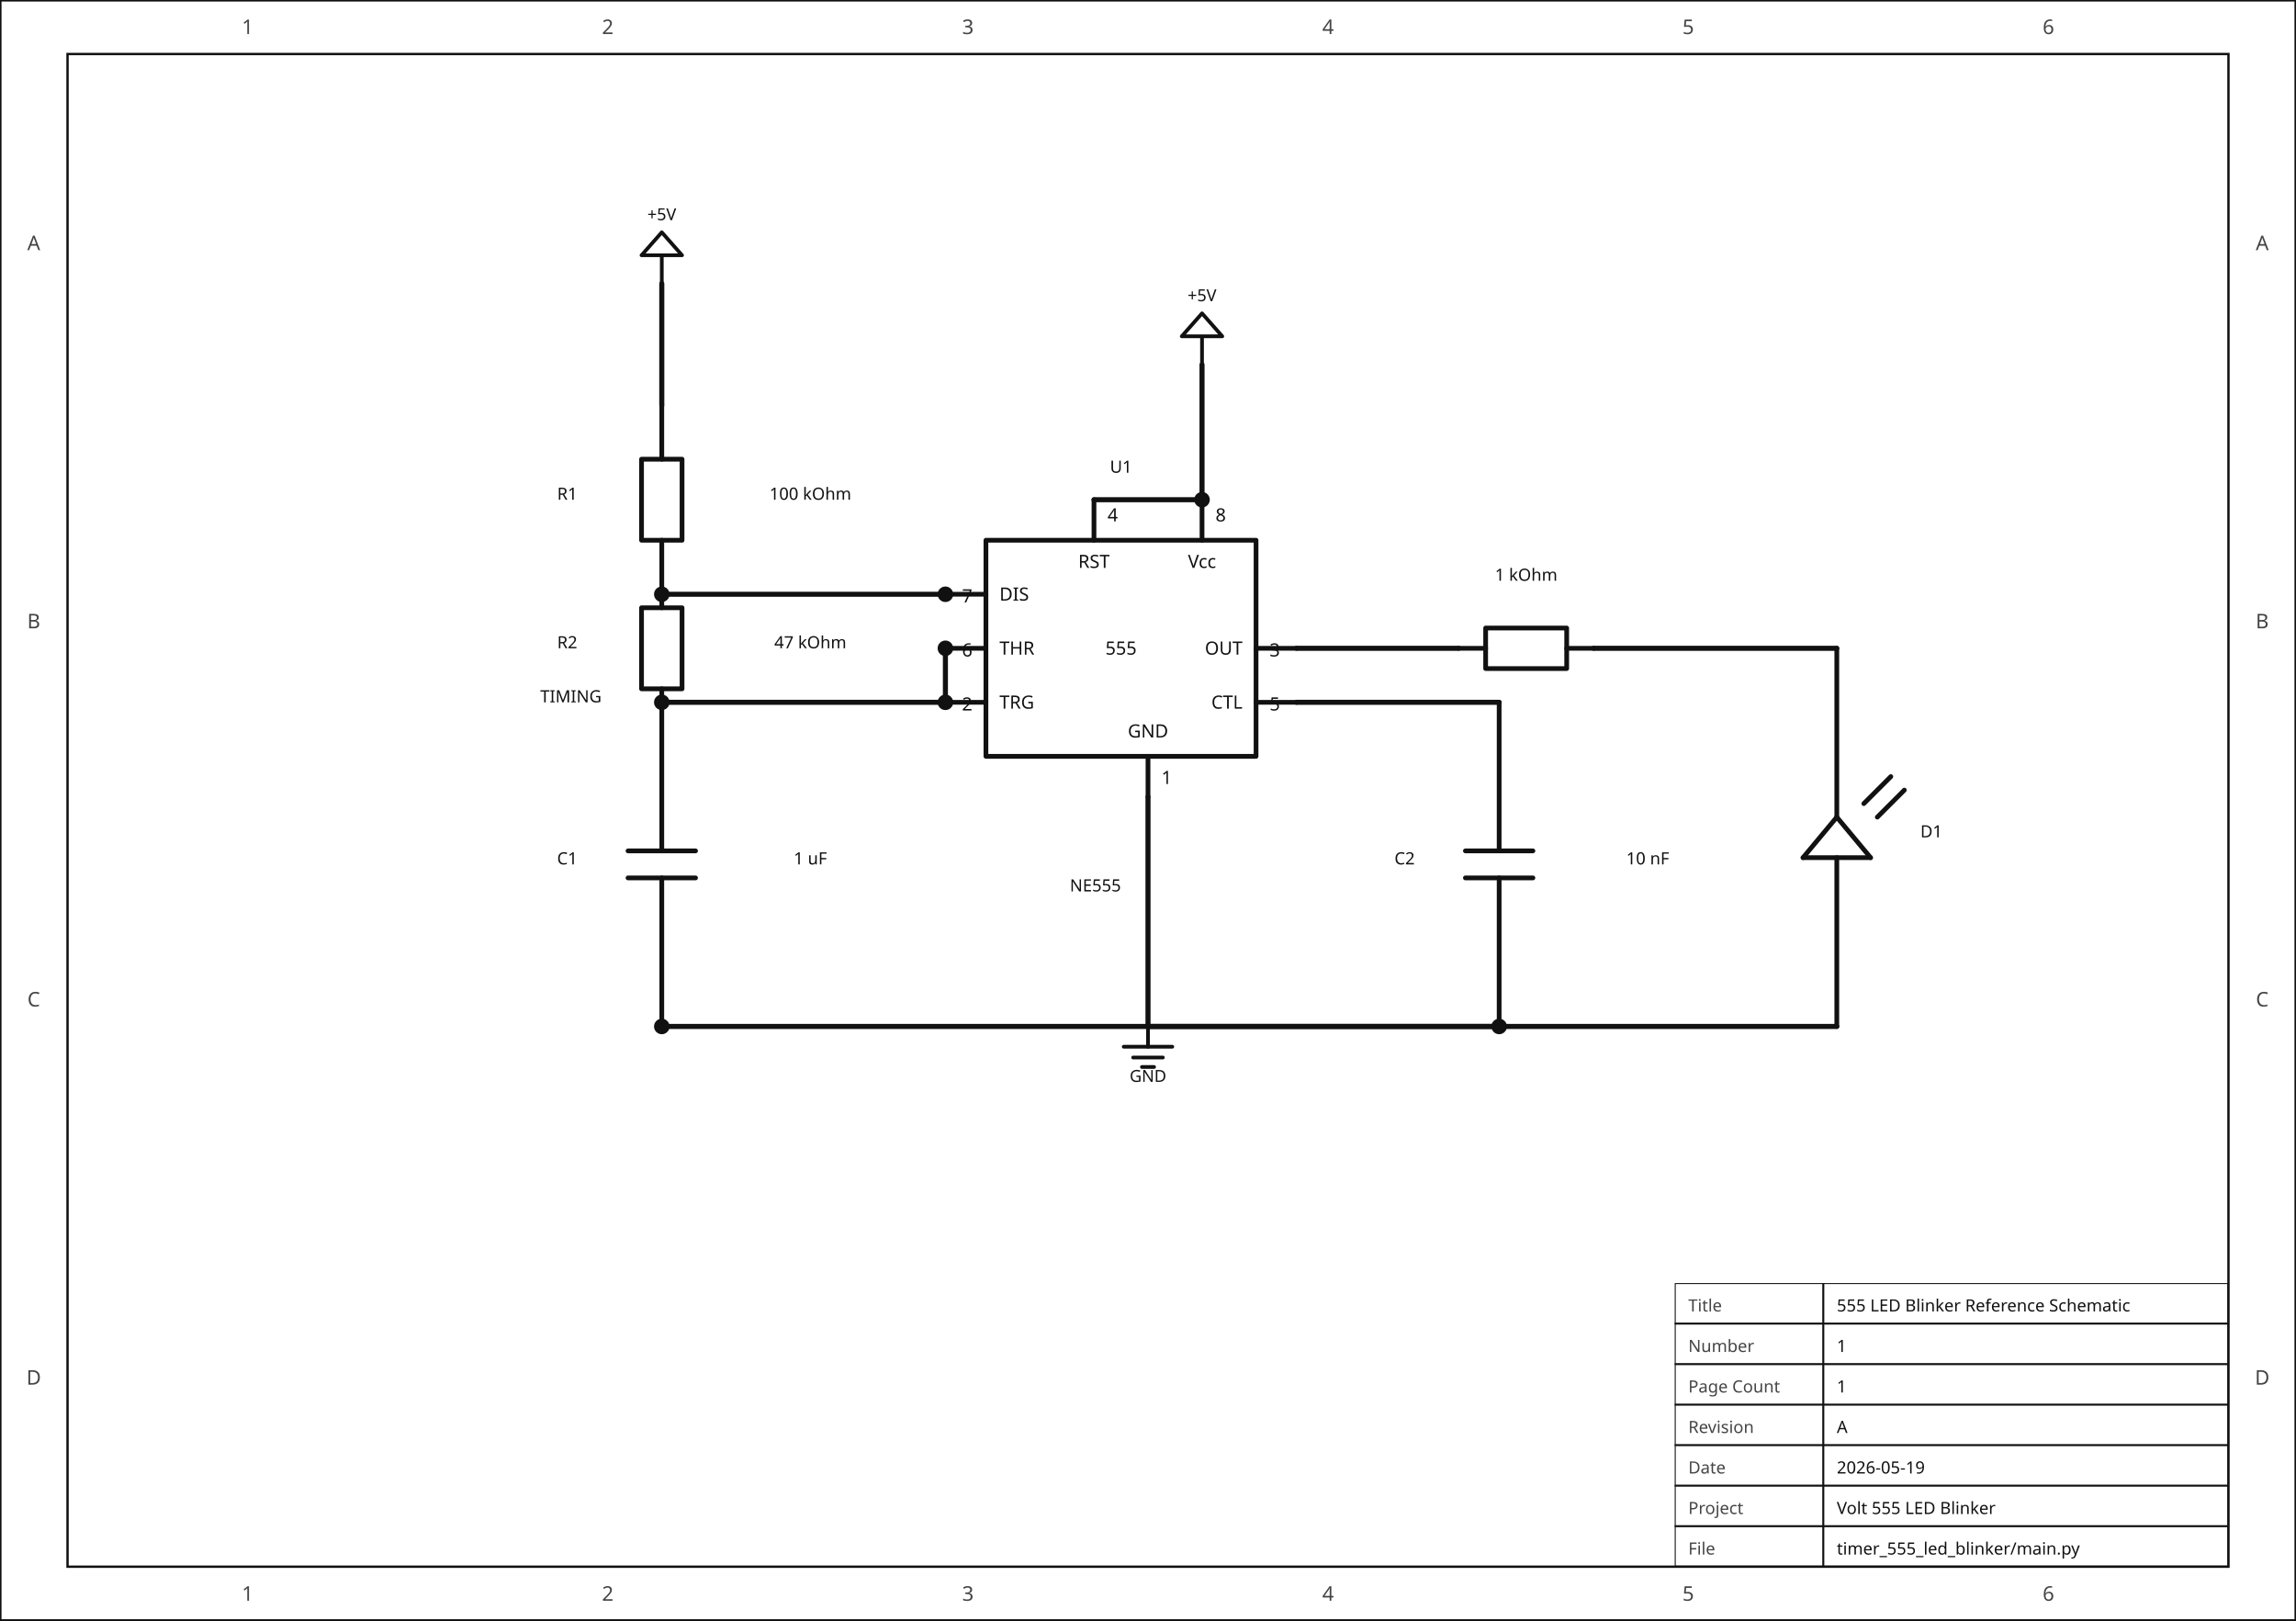
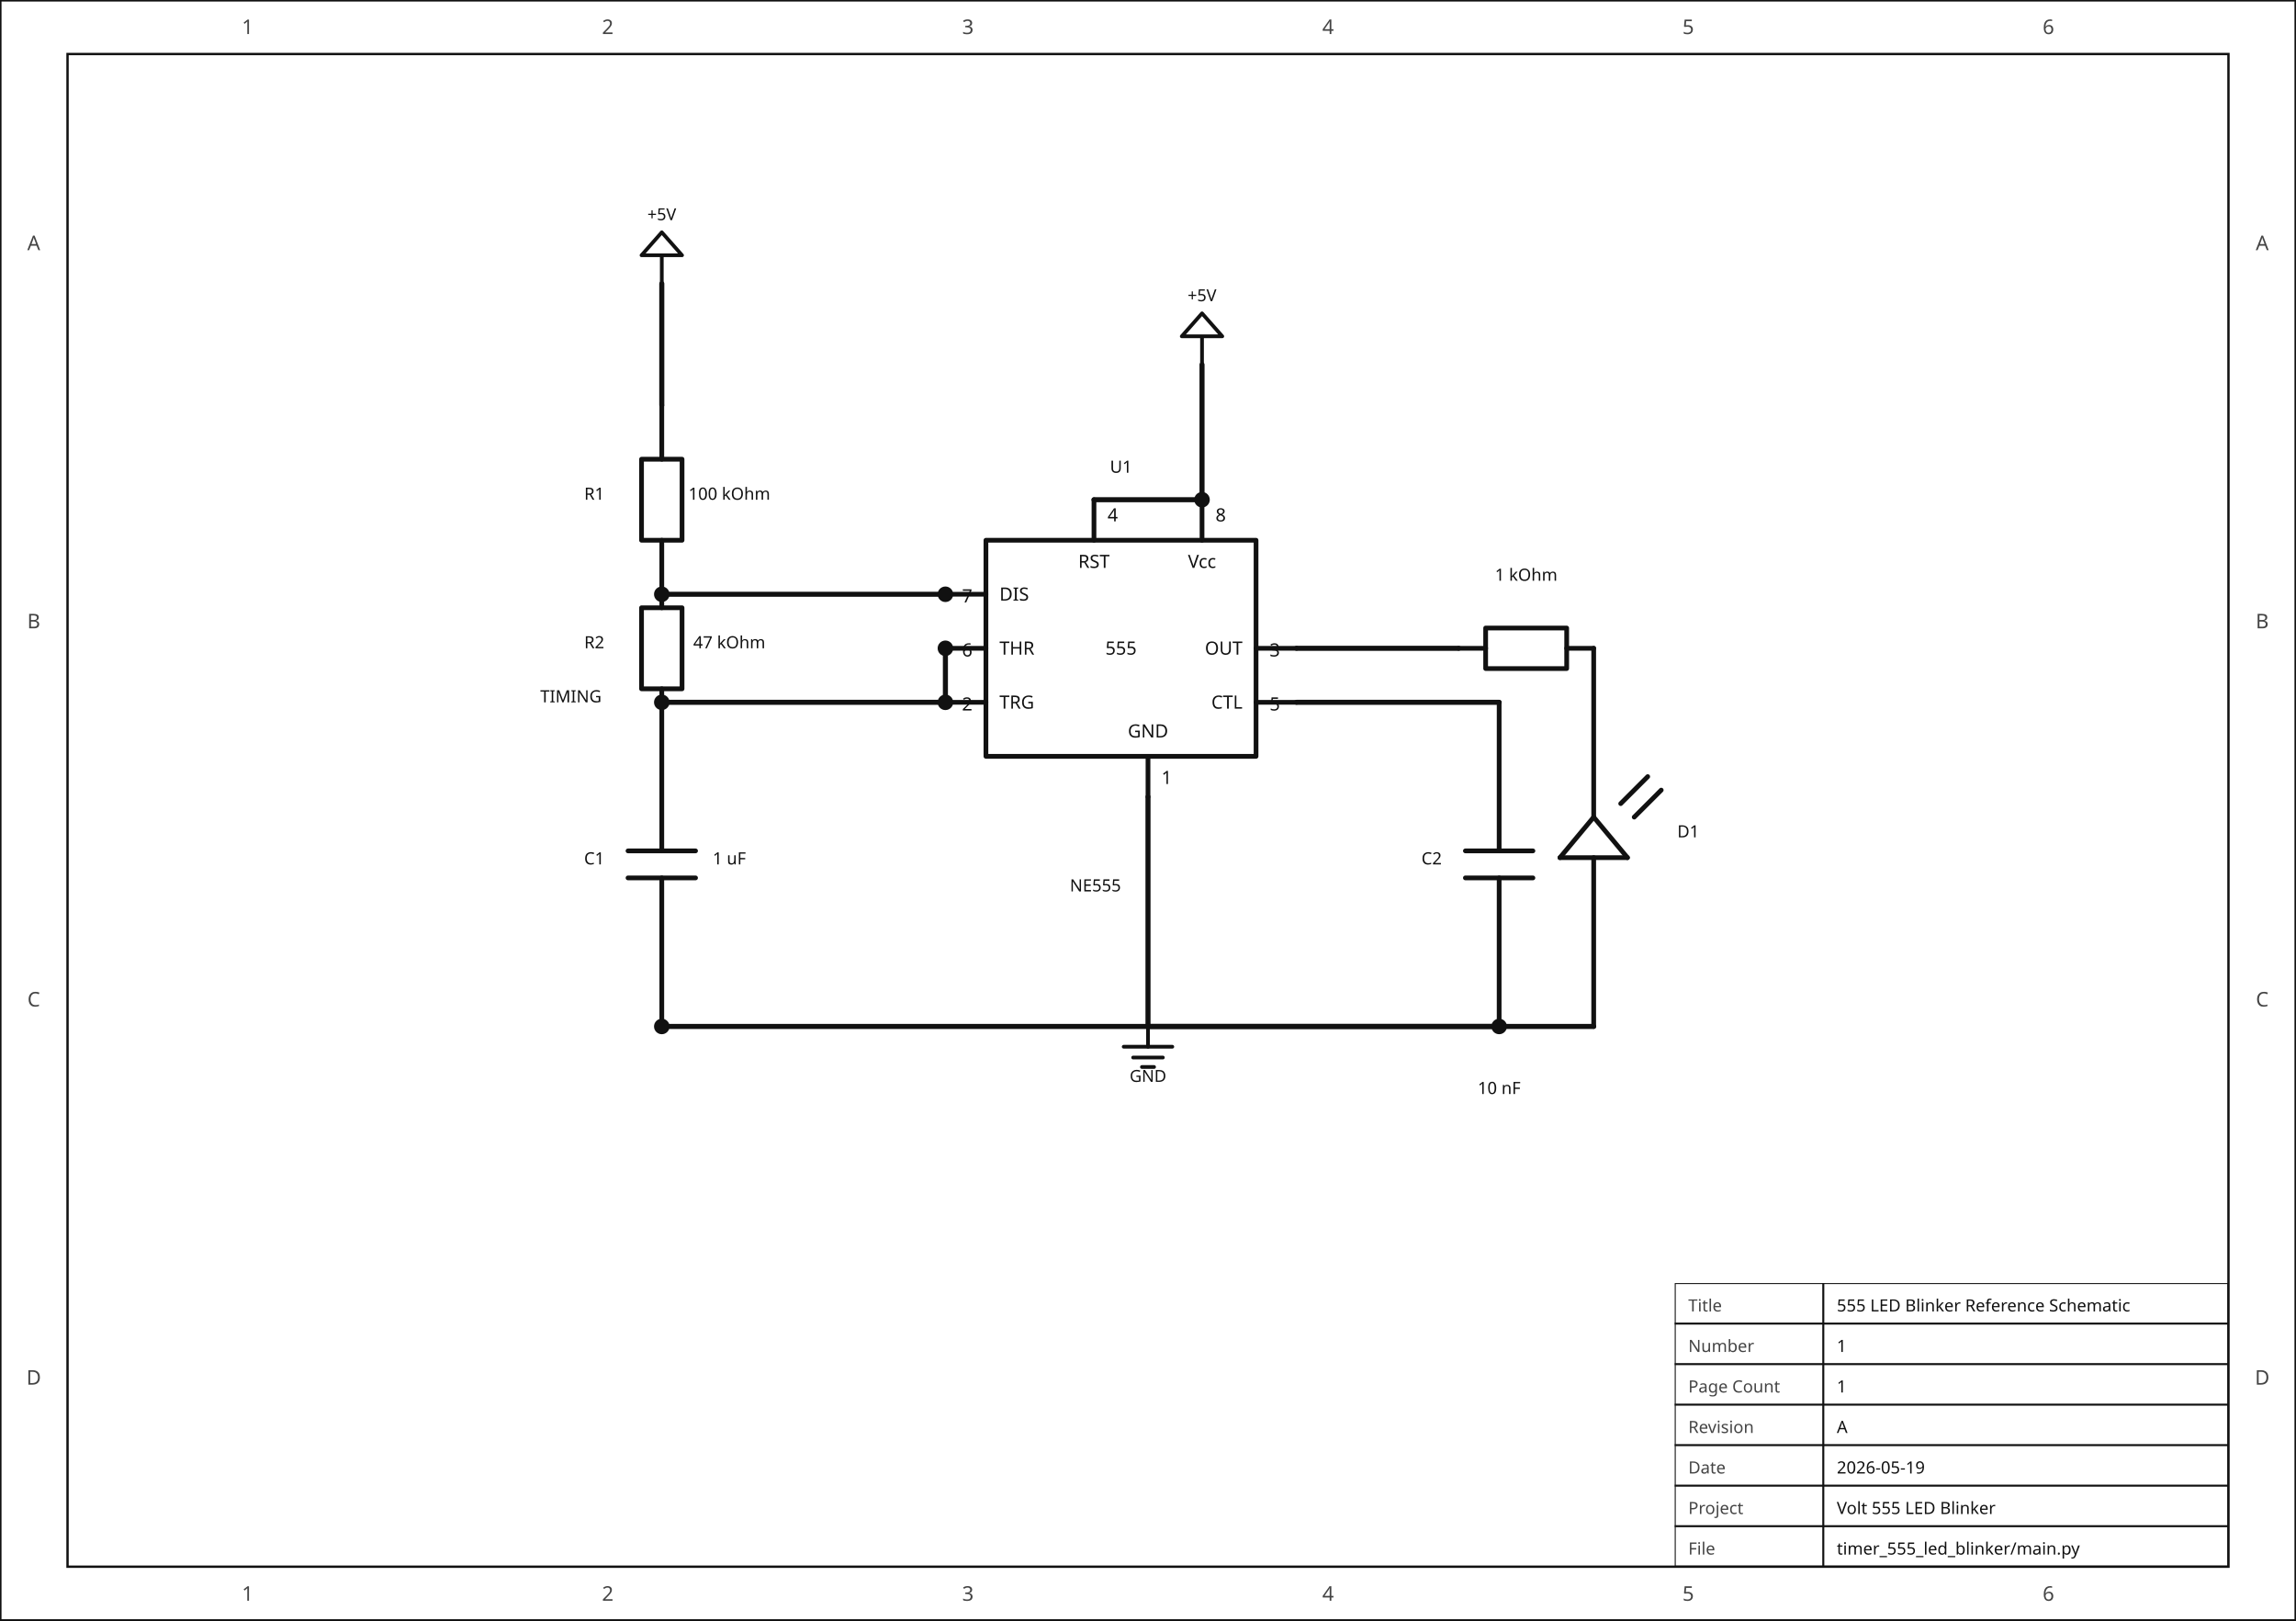
<svg xmlns="http://www.w3.org/2000/svg" viewBox="0 0 340 240" width="340" height="240">
  <style>.document-background,.sheet{fill:#fff;stroke:none}.sheet-border{fill:none;stroke:#111;stroke-width:0.45}.drawing-frame{fill:none;stroke:#111;stroke-width:0.35}.sheet-grid{stroke:none}.sheet-grid-dot{fill:#d7d7d7;stroke:none}.coordinate-zone-label{font:3px sans-serif;fill:#444;text-anchor:middle;dominant-baseline:middle}.sheet-title{font-weight:600}.title-block-outline,.title-block-rule{fill:none;stroke:#111;stroke-width:0.3}.title-block-label{font:2.5px sans-serif;fill:#444;text-anchor:start}.title-block-value{font:2.5px sans-serif;fill:#111;text-anchor:start}.sheet-region-frame{fill:#fff;fill-opacity:0;stroke:#78716c;stroke-width:0.35}.sheet-region-frame.dashed{stroke-dasharray:3 2}.sheet-region-title{font:3.2px sans-serif;fill:#57534e;text-anchor:start;font-weight:600}.wire-run{fill:none;stroke:#111;stroke-width:0.75;stroke-linecap:round;stroke-linejoin:round}.net-label{font:2.5px sans-serif;fill:#111}.junction{fill:#111;stroke:none}.power-port-line,.ground-bar{stroke:#111;stroke-width:0.55;stroke-linecap:round;stroke-linejoin:round}.no-connect-line{stroke:#111;stroke-width:0.65;stroke-linecap:round}.power-port-shape,.sheet-port-shape{fill:#fff;stroke:#111;stroke-width:0.55;stroke-linejoin:round}.power-port-label,.sheet-port-label{font:2.45px sans-serif;fill:#111;text-anchor:middle}.symbol-field{font:2.5px sans-serif;fill:#111}.symbol-line,.symbol-rectangle,.symbol-circle,.symbol-arc{fill:none;stroke:#111;stroke-width:0.7;stroke-linecap:round;stroke-linejoin:round}.symbol-text{font:2.7px sans-serif;fill:#111}</style>
  <rect class="document-background" x="0" y="0" width="340" height="240" />
  <g class="schematic-sheet" data-sheet="sheet:0" transform="translate(0 0)">
    <defs>
      <clipPath id="title-block-clip-sheet-0">
        <rect x="0" y="0" width="82" height="42" />
      </clipPath>
    </defs>
    <rect class="sheet" x="0" y="0" width="340" height="240" />
    <rect class="sheet-border" x="0" y="0" width="340" height="240" />
    <rect class="drawing-frame" x="10" y="8" width="320" height="224" />
    <g class="coordinate-zones">
      <text class="coordinate-zone-label column" x="36.667" y="4">1</text>
      <text class="coordinate-zone-label column" x="36.667" y="236">1</text>
      <text class="coordinate-zone-label column" x="90" y="4">2</text>
      <text class="coordinate-zone-label column" x="90" y="236">2</text>
      <text class="coordinate-zone-label column" x="143.333" y="4">3</text>
      <text class="coordinate-zone-label column" x="143.333" y="236">3</text>
      <text class="coordinate-zone-label column" x="196.667" y="4">4</text>
      <text class="coordinate-zone-label column" x="196.667" y="236">4</text>
      <text class="coordinate-zone-label column" x="250" y="4">5</text>
      <text class="coordinate-zone-label column" x="250" y="236">5</text>
      <text class="coordinate-zone-label column" x="303.333" y="4">6</text>
      <text class="coordinate-zone-label column" x="303.333" y="236">6</text>
      <text class="coordinate-zone-label row" x="5" y="36">A</text>
      <text class="coordinate-zone-label row" x="335" y="36">A</text>
      <text class="coordinate-zone-label row" x="5" y="92">B</text>
      <text class="coordinate-zone-label row" x="335" y="92">B</text>
      <text class="coordinate-zone-label row" x="5" y="148">C</text>
      <text class="coordinate-zone-label row" x="335" y="148">C</text>
      <text class="coordinate-zone-label row" x="5" y="204">D</text>
      <text class="coordinate-zone-label row" x="335" y="204">D</text>
    </g>
    <g class="title-block" transform="translate(248 190)" clip-path="url(#title-block-clip-sheet-0)">
      <rect class="title-block-outline" x="0" y="0" width="82" height="42" />
      <line class="title-block-rule" x1="22" y1="0" x2="22" y2="42" />
      <line class="title-block-rule" x1="0" y1="6" x2="82" y2="6" />
      <line class="title-block-rule" x1="0" y1="12" x2="82" y2="12" />
      <line class="title-block-rule" x1="0" y1="18" x2="82" y2="18" />
      <line class="title-block-rule" x1="0" y1="24" x2="82" y2="24" />
      <line class="title-block-rule" x1="0" y1="30" x2="82" y2="30" />
      <line class="title-block-rule" x1="0" y1="36" x2="82" y2="36" />
      <text class="title-block-label" x="2" y="4.2">Title</text>
      <text class="title-block-value sheet-title" x="24" y="4.2">555 LED Blinker Reference Schematic</text>
      <text class="title-block-label" x="2" y="10.2">Number</text>
      <text class="title-block-value" x="24" y="10.2">1</text>
      <text class="title-block-label" x="2" y="16.2">Page Count</text>
      <text class="title-block-value" x="24" y="16.2">1</text>
      <text class="title-block-label" x="2" y="22.2">Revision</text>
      <text class="title-block-value" x="24" y="22.2">A</text>
      <text class="title-block-label" x="2" y="28.2">Date</text>
      <text class="title-block-value" x="24" y="28.2">2026-05-19</text>
      <text class="title-block-label" x="2" y="34.2">Project</text>
      <text class="title-block-value" x="24" y="34.2">Volt 555 LED Blinker</text>
      <text class="title-block-label" x="2" y="40.2">File</text>
      <text class="title-block-value" x="24" y="40.2">timer_555_led_blinker/main.py</text>
    </g>
    <g class="layer layer-regions">
    </g>
    <g class="layer layer-symbols">
      <g class="symbol-instance" data-component="component:0" data-symbol-definition="symbol_def:0" transform="translate(140 80) rotate(0)">
        <rect class="symbol-rectangle" x="6" y="0" width="40" height="32" />
        <text class="symbol-text" x="26" y="16" text-anchor="middle" dominant-baseline="middle" transform="rotate(0 26 16)">555</text>
        <line class="symbol-line" x1="0" y1="8" x2="6" y2="8" />
        <text class="symbol-text" x="8" y="8" text-anchor="start" dominant-baseline="middle" transform="rotate(0 8 8)">DIS</text>
        <text class="symbol-text" x="4" y="10" text-anchor="end" dominant-baseline="text-after-edge" transform="rotate(0 4 10)">7</text>
        <line class="symbol-line" x1="0" y1="16" x2="6" y2="16" />
        <text class="symbol-text" x="8" y="16" text-anchor="start" dominant-baseline="middle" transform="rotate(0 8 16)">THR</text>
        <text class="symbol-text" x="4" y="18" text-anchor="end" dominant-baseline="text-after-edge" transform="rotate(0 4 18)">6</text>
        <line class="symbol-line" x1="0" y1="24" x2="6" y2="24" />
        <text class="symbol-text" x="8" y="24" text-anchor="start" dominant-baseline="middle" transform="rotate(0 8 24)">TRG</text>
        <text class="symbol-text" x="4" y="26" text-anchor="end" dominant-baseline="text-after-edge" transform="rotate(0 4 26)">2</text>
        <line class="symbol-line" x1="52" y1="16" x2="46" y2="16" />
        <text class="symbol-text" x="44" y="16" text-anchor="end" dominant-baseline="middle" transform="rotate(0 44 16)">OUT</text>
        <text class="symbol-text" x="48" y="18" text-anchor="start" dominant-baseline="text-after-edge" transform="rotate(0 48 18)">3</text>
        <line class="symbol-line" x1="52" y1="24" x2="46" y2="24" />
        <text class="symbol-text" x="44" y="24" text-anchor="end" dominant-baseline="middle" transform="rotate(0 44 24)">CTL</text>
        <text class="symbol-text" x="48" y="26" text-anchor="start" dominant-baseline="text-after-edge" transform="rotate(0 48 26)">5</text>
        <line class="symbol-line" x1="22" y1="-6" x2="22" y2="0" />
        <text class="symbol-text" x="22" y="2" text-anchor="middle" dominant-baseline="text-before-edge" transform="rotate(0 22 2)">RST</text>
        <text class="symbol-text" x="24" y="-2" text-anchor="start" dominant-baseline="text-after-edge" transform="rotate(0 24 -2)">4</text>
        <line class="symbol-line" x1="38" y1="-6" x2="38" y2="0" />
        <text class="symbol-text" x="38" y="2" text-anchor="middle" dominant-baseline="text-before-edge" transform="rotate(0 38 2)">Vcc</text>
        <text class="symbol-text" x="40" y="-2" text-anchor="start" dominant-baseline="text-after-edge" transform="rotate(0 40 -2)">8</text>
        <line class="symbol-line" x1="30" y1="38" x2="30" y2="32" />
        <text class="symbol-text" x="30" y="30" text-anchor="middle" dominant-baseline="text-after-edge" transform="rotate(0 30 30)">GND</text>
        <text class="symbol-text" x="32" y="34" text-anchor="start" dominant-baseline="text-before-edge" transform="rotate(0 32 34)">1</text>
      </g>
      <g class="symbol-instance" data-component="component:1" data-symbol-definition="symbol_def:1" transform="translate(98 60) rotate(90)">
        <line class="symbol-line" x1="0" y1="0" x2="8" y2="0" />
        <rect class="symbol-rectangle" x="8" y="-3" width="12" height="6" />
        <line class="symbol-line" x1="20" y1="0" x2="28" y2="0" />
      </g>
      <g class="symbol-instance" data-component="component:2" data-symbol-definition="symbol_def:2" transform="translate(98 88) rotate(90)">
        <line class="symbol-line" x1="0" y1="0" x2="2" y2="0" />
        <rect class="symbol-rectangle" x="2" y="-3" width="12" height="6" />
        <line class="symbol-line" x1="14" y1="0" x2="16" y2="0" />
      </g>
      <g class="symbol-instance" data-component="component:3" data-symbol-definition="symbol_def:3" transform="translate(98 104) rotate(90)">
        <line class="symbol-line" x1="0" y1="0" x2="22" y2="0" />
        <line class="symbol-line" x1="22" y1="-5" x2="22" y2="5" />
        <line class="symbol-line" x1="26" y1="-5" x2="26" y2="5" />
        <line class="symbol-line" x1="26" y1="0" x2="48" y2="0" />
      </g>
      <g class="symbol-instance" data-component="component:4" data-symbol-definition="symbol_def:3" transform="translate(222 104) rotate(90)">
        <line class="symbol-line" x1="0" y1="0" x2="22" y2="0" />
        <line class="symbol-line" x1="22" y1="-5" x2="22" y2="5" />
        <line class="symbol-line" x1="26" y1="-5" x2="26" y2="5" />
        <line class="symbol-line" x1="26" y1="0" x2="48" y2="0" />
      </g>
      <g class="symbol-instance" data-component="component:5" data-symbol-definition="symbol_def:4" transform="translate(216 96) rotate(0)">
        <line class="symbol-line" x1="0" y1="0" x2="4" y2="0" />
        <rect class="symbol-rectangle" x="4" y="-3" width="12" height="6" />
        <line class="symbol-line" x1="16" y1="0" x2="20" y2="0" />
      </g>
-       <g class="symbol-instance" data-component="component:6" data-symbol-definition="symbol_def:5" transform="translate(272 96) rotate(90)">
+       <g class="symbol-instance" data-component="component:6" data-symbol-definition="symbol_def:5" transform="translate(236 96) rotate(90)">
        <line class="symbol-line" x1="56" y1="0" x2="31" y2="0" />
        <line class="symbol-line" x1="31" y1="-5" x2="31" y2="5" />
        <line class="symbol-line" x1="31" y1="-5" x2="25" y2="0" />
        <line class="symbol-line" x1="31" y1="5" x2="25" y2="0" />
        <line class="symbol-line" x1="25" y1="0" x2="0" y2="0" />
        <line class="symbol-line" x1="25" y1="-6" x2="21" y2="-10" />
        <line class="symbol-line" x1="23" y1="-4" x2="19" y2="-8" />
      </g>
    </g>
    <g class="layer layer-wires">
      <polyline class="wire-run" data-net="net:1" points="170,118 170,152" />
      <polyline class="wire-run" data-net="net:0" points="178,74 178,54" />
      <polyline class="wire-run" data-net="net:0" points="162,74 178,74" />
      <polyline class="wire-run" data-net="net:0" points="98,60 98,42" />
      <polyline class="wire-run" data-net="net:2" points="140,88 98,88" />
      <polyline class="wire-run" data-net="net:3" points="140,96 140,104" />
      <polyline class="wire-run" data-net="net:3" points="140,104 98,104" />
      <polyline class="wire-run" data-net="net:4" points="192,104 222,104" />
      <polyline class="wire-run" data-net="net:5" points="192,96 216,96" />
-       <polyline class="wire-run" data-net="net:6" points="236,96 272,96" />
      <polyline class="wire-run" data-net="net:1" points="98,152 170,152" />
      <polyline class="wire-run" data-net="net:1" points="222,152 170,152" />
-       <polyline class="wire-run" data-net="net:1" points="272,152 170,152" />
+       <polyline class="wire-run" data-net="net:1" points="236,152 170,152" />
    </g>
    <g class="layer layer-junctions">
      <circle class="junction" data-net="net:2" cx="98" cy="88" r="1.15" />
      <circle class="junction" data-net="net:3" cx="98" cy="104" r="1.15" />
      <circle class="junction" data-net="net:1" cx="98" cy="152" r="1.15" />
      <circle class="junction" data-net="net:1" cx="222" cy="152" r="1.15" />
      <circle class="junction" data-net="net:0" cx="178" cy="74" r="1.15" />
      <circle class="junction" data-net="net:2" cx="140" cy="88" r="1.15" />
      <circle class="junction" data-net="net:3" cx="140" cy="96" r="1.15" />
      <circle class="junction" data-net="net:3" cx="140" cy="104" r="1.15" />
    </g>
    <g class="layer layer-ports">
      <g class="power-port ground" data-net="net:1" transform="translate(170 152)">
        <line class="power-port-line" x1="0" y1="0" x2="0" y2="3" />
        <line class="ground-bar" x1="-3.6" y1="3" x2="3.6" y2="3" />
        <line class="ground-bar" x1="-2.2" y1="4.6" x2="2.2" y2="4.6" />
        <line class="ground-bar" x1="-0.9" y1="6" x2="0.9" y2="6" />
        <text class="power-port-label" x="0" y="8.2">GND</text>
      </g>
      <g class="power-port power" data-net="net:0" transform="translate(178 54)">
        <line class="power-port-line" x1="0" y1="0" x2="0" y2="-4.2" />
        <path class="power-port-shape" d="M -3 -4.2 L 0 -7.6 L 3 -4.2 Z" />
        <text class="power-port-label" x="0" y="-9.4">+5V</text>
      </g>
      <g class="power-port power" data-net="net:0" transform="translate(98 42)">
        <line class="power-port-line" x1="0" y1="0" x2="0" y2="-4.2" />
        <path class="power-port-shape" d="M -3 -4.2 L 0 -7.6 L 3 -4.2 Z" />
        <text class="power-port-label" x="0" y="-9.4">+5V</text>
      </g>
    </g>
    <g class="layer layer-labels">
      <text class="net-label" data-net="net:3" x="80" y="104" text-anchor="start" dominant-baseline="alphabetic" transform="rotate(0 80 104)">TIMING</text>
    </g>
    <g class="layer layer-fields">
      <text class="symbol-field" data-symbol-instance="symbol_instance:0" data-field="reference" x="166" y="70" text-anchor="middle" dominant-baseline="alphabetic" transform="rotate(0 166 70)">U1</text>
      <text class="symbol-field" data-symbol-instance="symbol_instance:0" data-field="value" x="166" y="132" text-anchor="end" dominant-baseline="alphabetic" transform="rotate(0 166 132)">NE555</text>
-       <text class="symbol-field" data-symbol-instance="symbol_instance:1" data-field="reference" x="84" y="74" text-anchor="middle" dominant-baseline="alphabetic" transform="rotate(0 84 74)">R1</text>
-       <text class="symbol-field" data-symbol-instance="symbol_instance:1" data-field="value" x="120" y="74" text-anchor="middle" dominant-baseline="alphabetic" transform="rotate(0 120 74)">100 kOhm</text>
-       <text class="symbol-field" data-symbol-instance="symbol_instance:2" data-field="reference" x="84" y="96" text-anchor="middle" dominant-baseline="alphabetic" transform="rotate(0 84 96)">R2</text>
-       <text class="symbol-field" data-symbol-instance="symbol_instance:2" data-field="value" x="120" y="96" text-anchor="middle" dominant-baseline="alphabetic" transform="rotate(0 120 96)">47 kOhm</text>
-       <text class="symbol-field" data-symbol-instance="symbol_instance:3" data-field="reference" x="84" y="128" text-anchor="middle" dominant-baseline="alphabetic" transform="rotate(0 84 128)">C1</text>
-       <text class="symbol-field" data-symbol-instance="symbol_instance:3" data-field="value" x="120" y="128" text-anchor="middle" dominant-baseline="alphabetic" transform="rotate(0 120 128)">1 uF</text>
-       <text class="symbol-field" data-symbol-instance="symbol_instance:4" data-field="reference" x="208" y="128" text-anchor="middle" dominant-baseline="alphabetic" transform="rotate(0 208 128)">C2</text>
-       <text class="symbol-field" data-symbol-instance="symbol_instance:4" data-field="value" x="244" y="128" text-anchor="middle" dominant-baseline="alphabetic" transform="rotate(0 244 128)">10 nF</text>
+       <text class="symbol-field" data-symbol-instance="symbol_instance:1" data-field="reference" x="88" y="74" text-anchor="middle" dominant-baseline="alphabetic" transform="rotate(0 88 74)">R1</text>
+       <text class="symbol-field" data-symbol-instance="symbol_instance:1" data-field="value" x="108" y="74" text-anchor="middle" dominant-baseline="alphabetic" transform="rotate(0 108 74)">100 kOhm</text>
+       <text class="symbol-field" data-symbol-instance="symbol_instance:2" data-field="reference" x="88" y="96" text-anchor="middle" dominant-baseline="alphabetic" transform="rotate(0 88 96)">R2</text>
+       <text class="symbol-field" data-symbol-instance="symbol_instance:2" data-field="value" x="108" y="96" text-anchor="middle" dominant-baseline="alphabetic" transform="rotate(0 108 96)">47 kOhm</text>
+       <text class="symbol-field" data-symbol-instance="symbol_instance:3" data-field="reference" x="88" y="128" text-anchor="middle" dominant-baseline="alphabetic" transform="rotate(0 88 128)">C1</text>
+       <text class="symbol-field" data-symbol-instance="symbol_instance:3" data-field="value" x="108" y="128" text-anchor="middle" dominant-baseline="alphabetic" transform="rotate(0 108 128)">1 uF</text>
+       <text class="symbol-field" data-symbol-instance="symbol_instance:4" data-field="reference" x="212" y="128" text-anchor="middle" dominant-baseline="alphabetic" transform="rotate(0 212 128)">C2</text>
+       <text class="symbol-field" data-symbol-instance="symbol_instance:4" data-field="value" x="222" y="162" text-anchor="middle" dominant-baseline="alphabetic" transform="rotate(0 222 162)">10 nF</text>
      <text class="symbol-field" data-symbol-instance="symbol_instance:5" data-field="value" x="226" y="86" text-anchor="middle" dominant-baseline="alphabetic" transform="rotate(0 226 86)">1 kOhm</text>
-       <text class="symbol-field" data-symbol-instance="symbol_instance:6" data-field="reference" x="286" y="124" text-anchor="middle" dominant-baseline="alphabetic" transform="rotate(0 286 124)">D1</text>
+       <text class="symbol-field" data-symbol-instance="symbol_instance:6" data-field="reference" x="250" y="124" text-anchor="middle" dominant-baseline="alphabetic" transform="rotate(0 250 124)">D1</text>
    </g>
  </g>
</svg>
